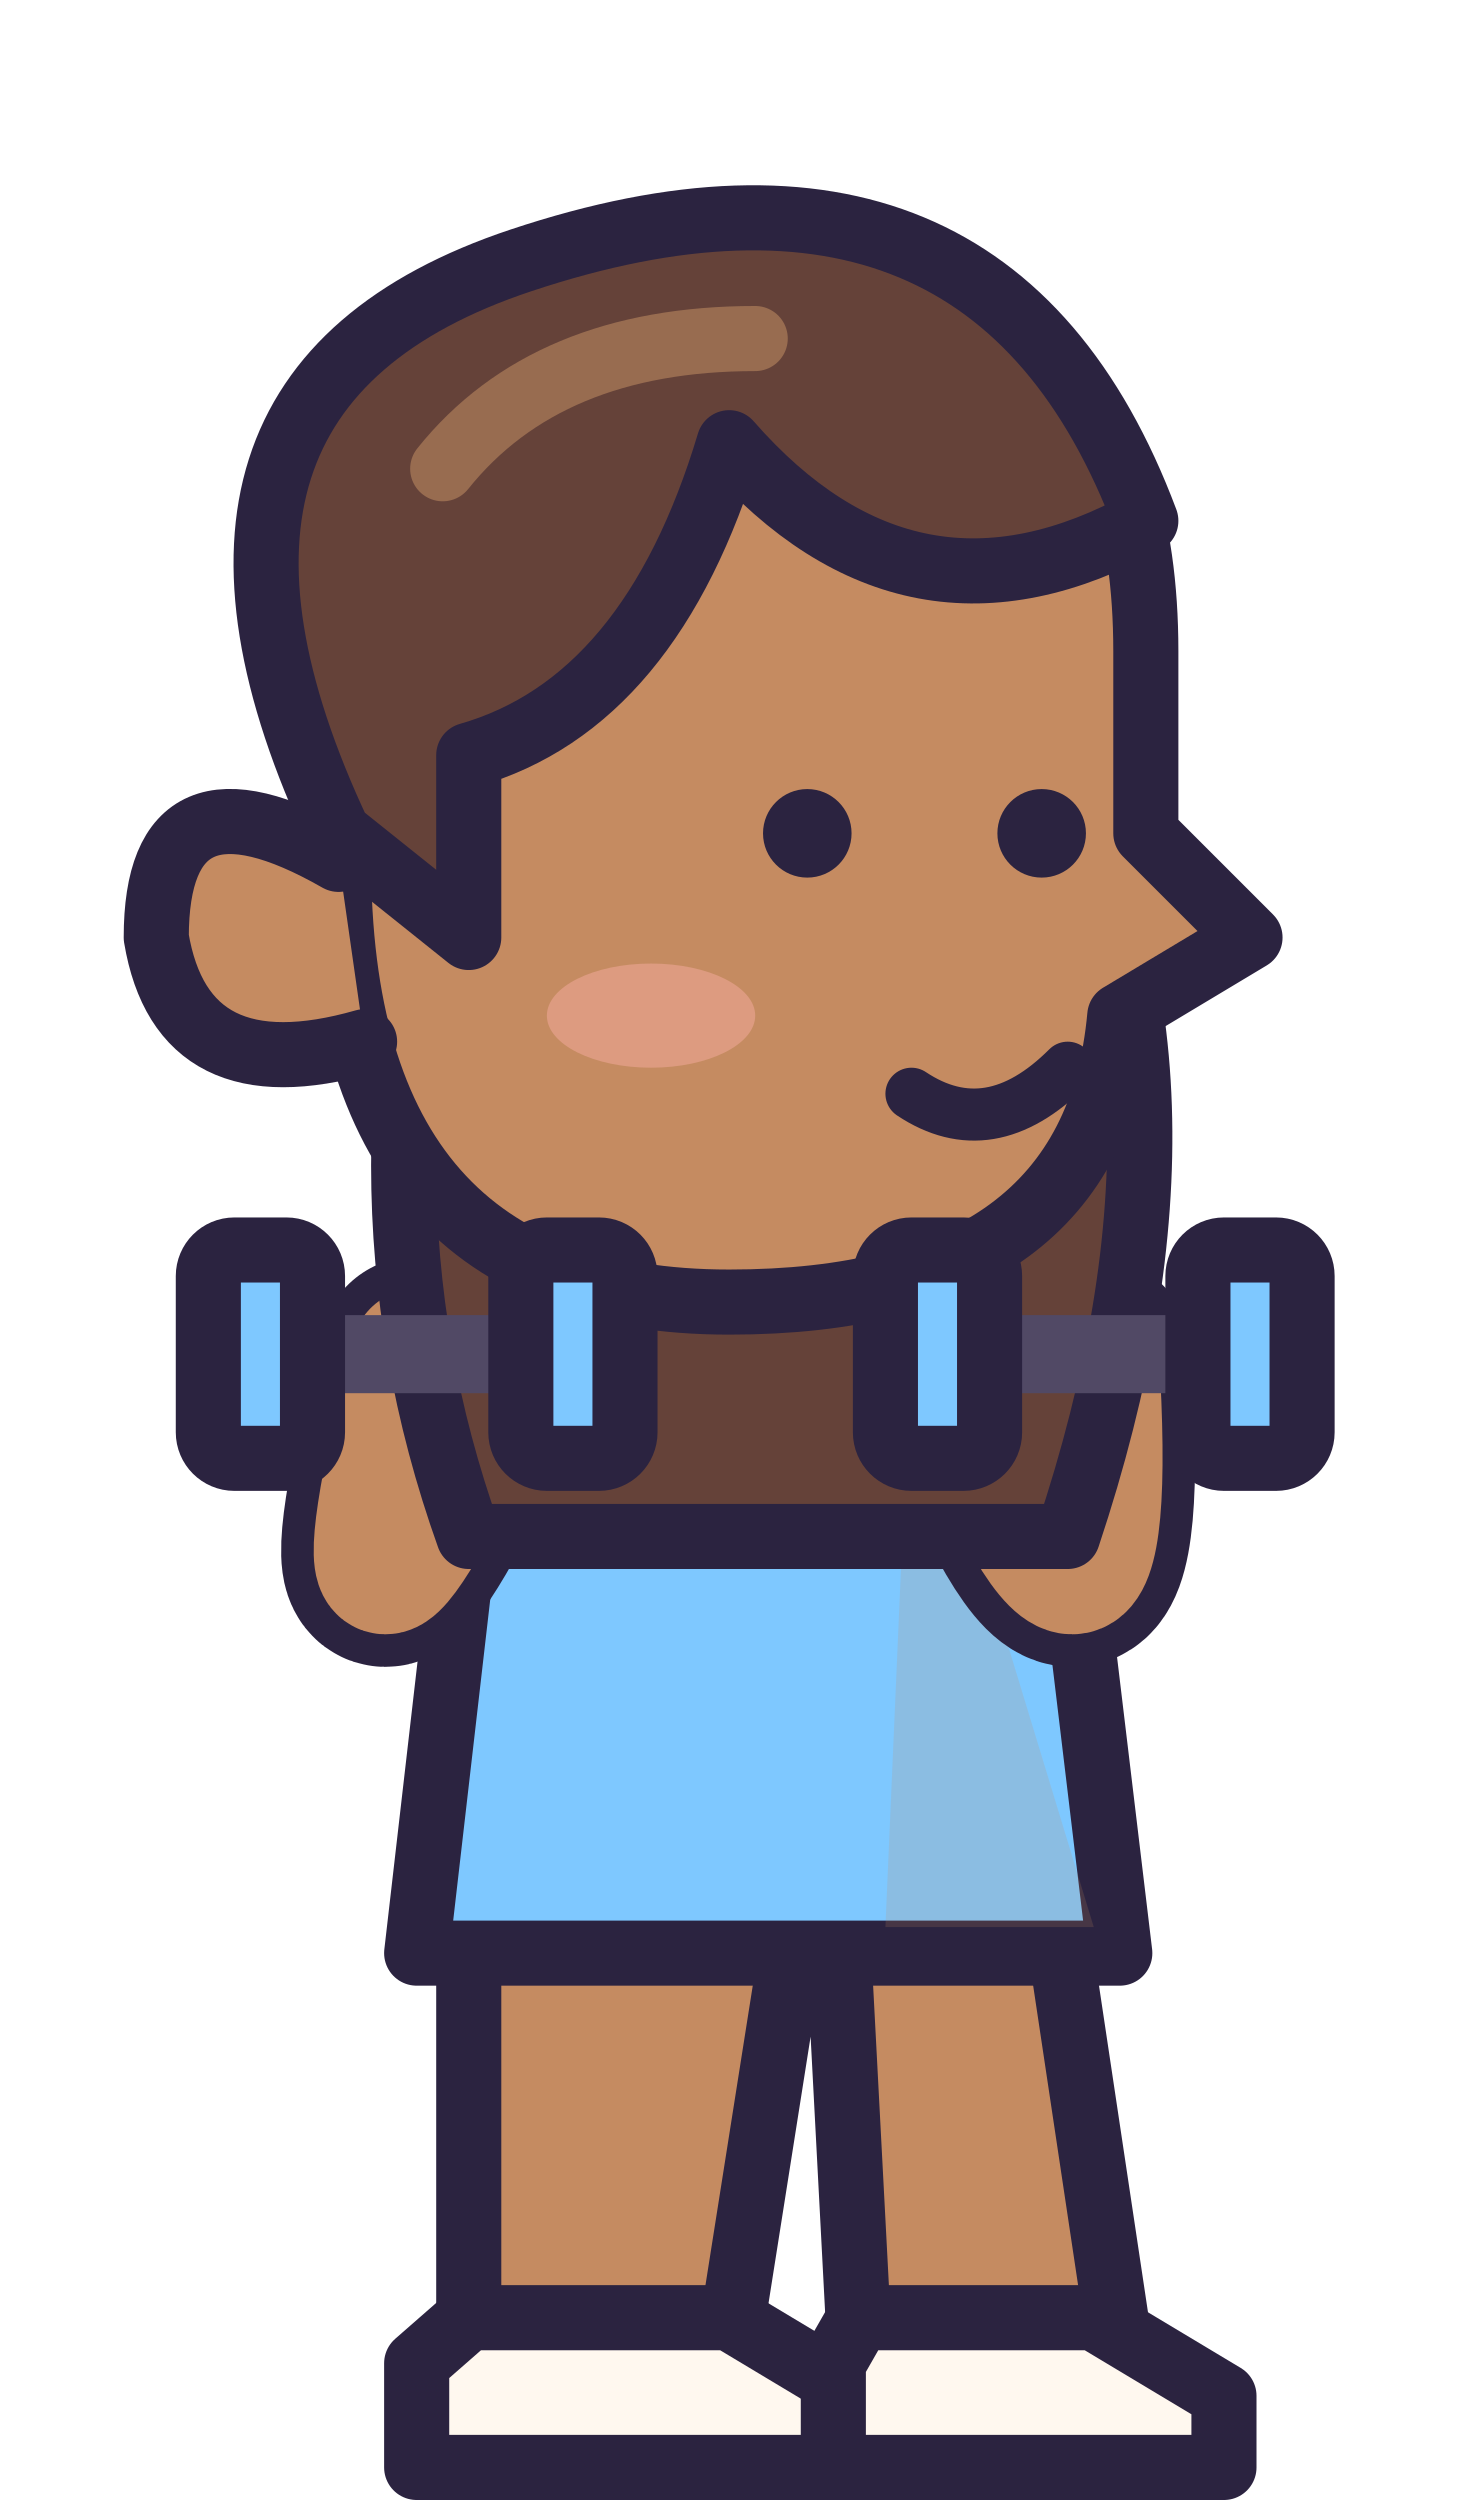
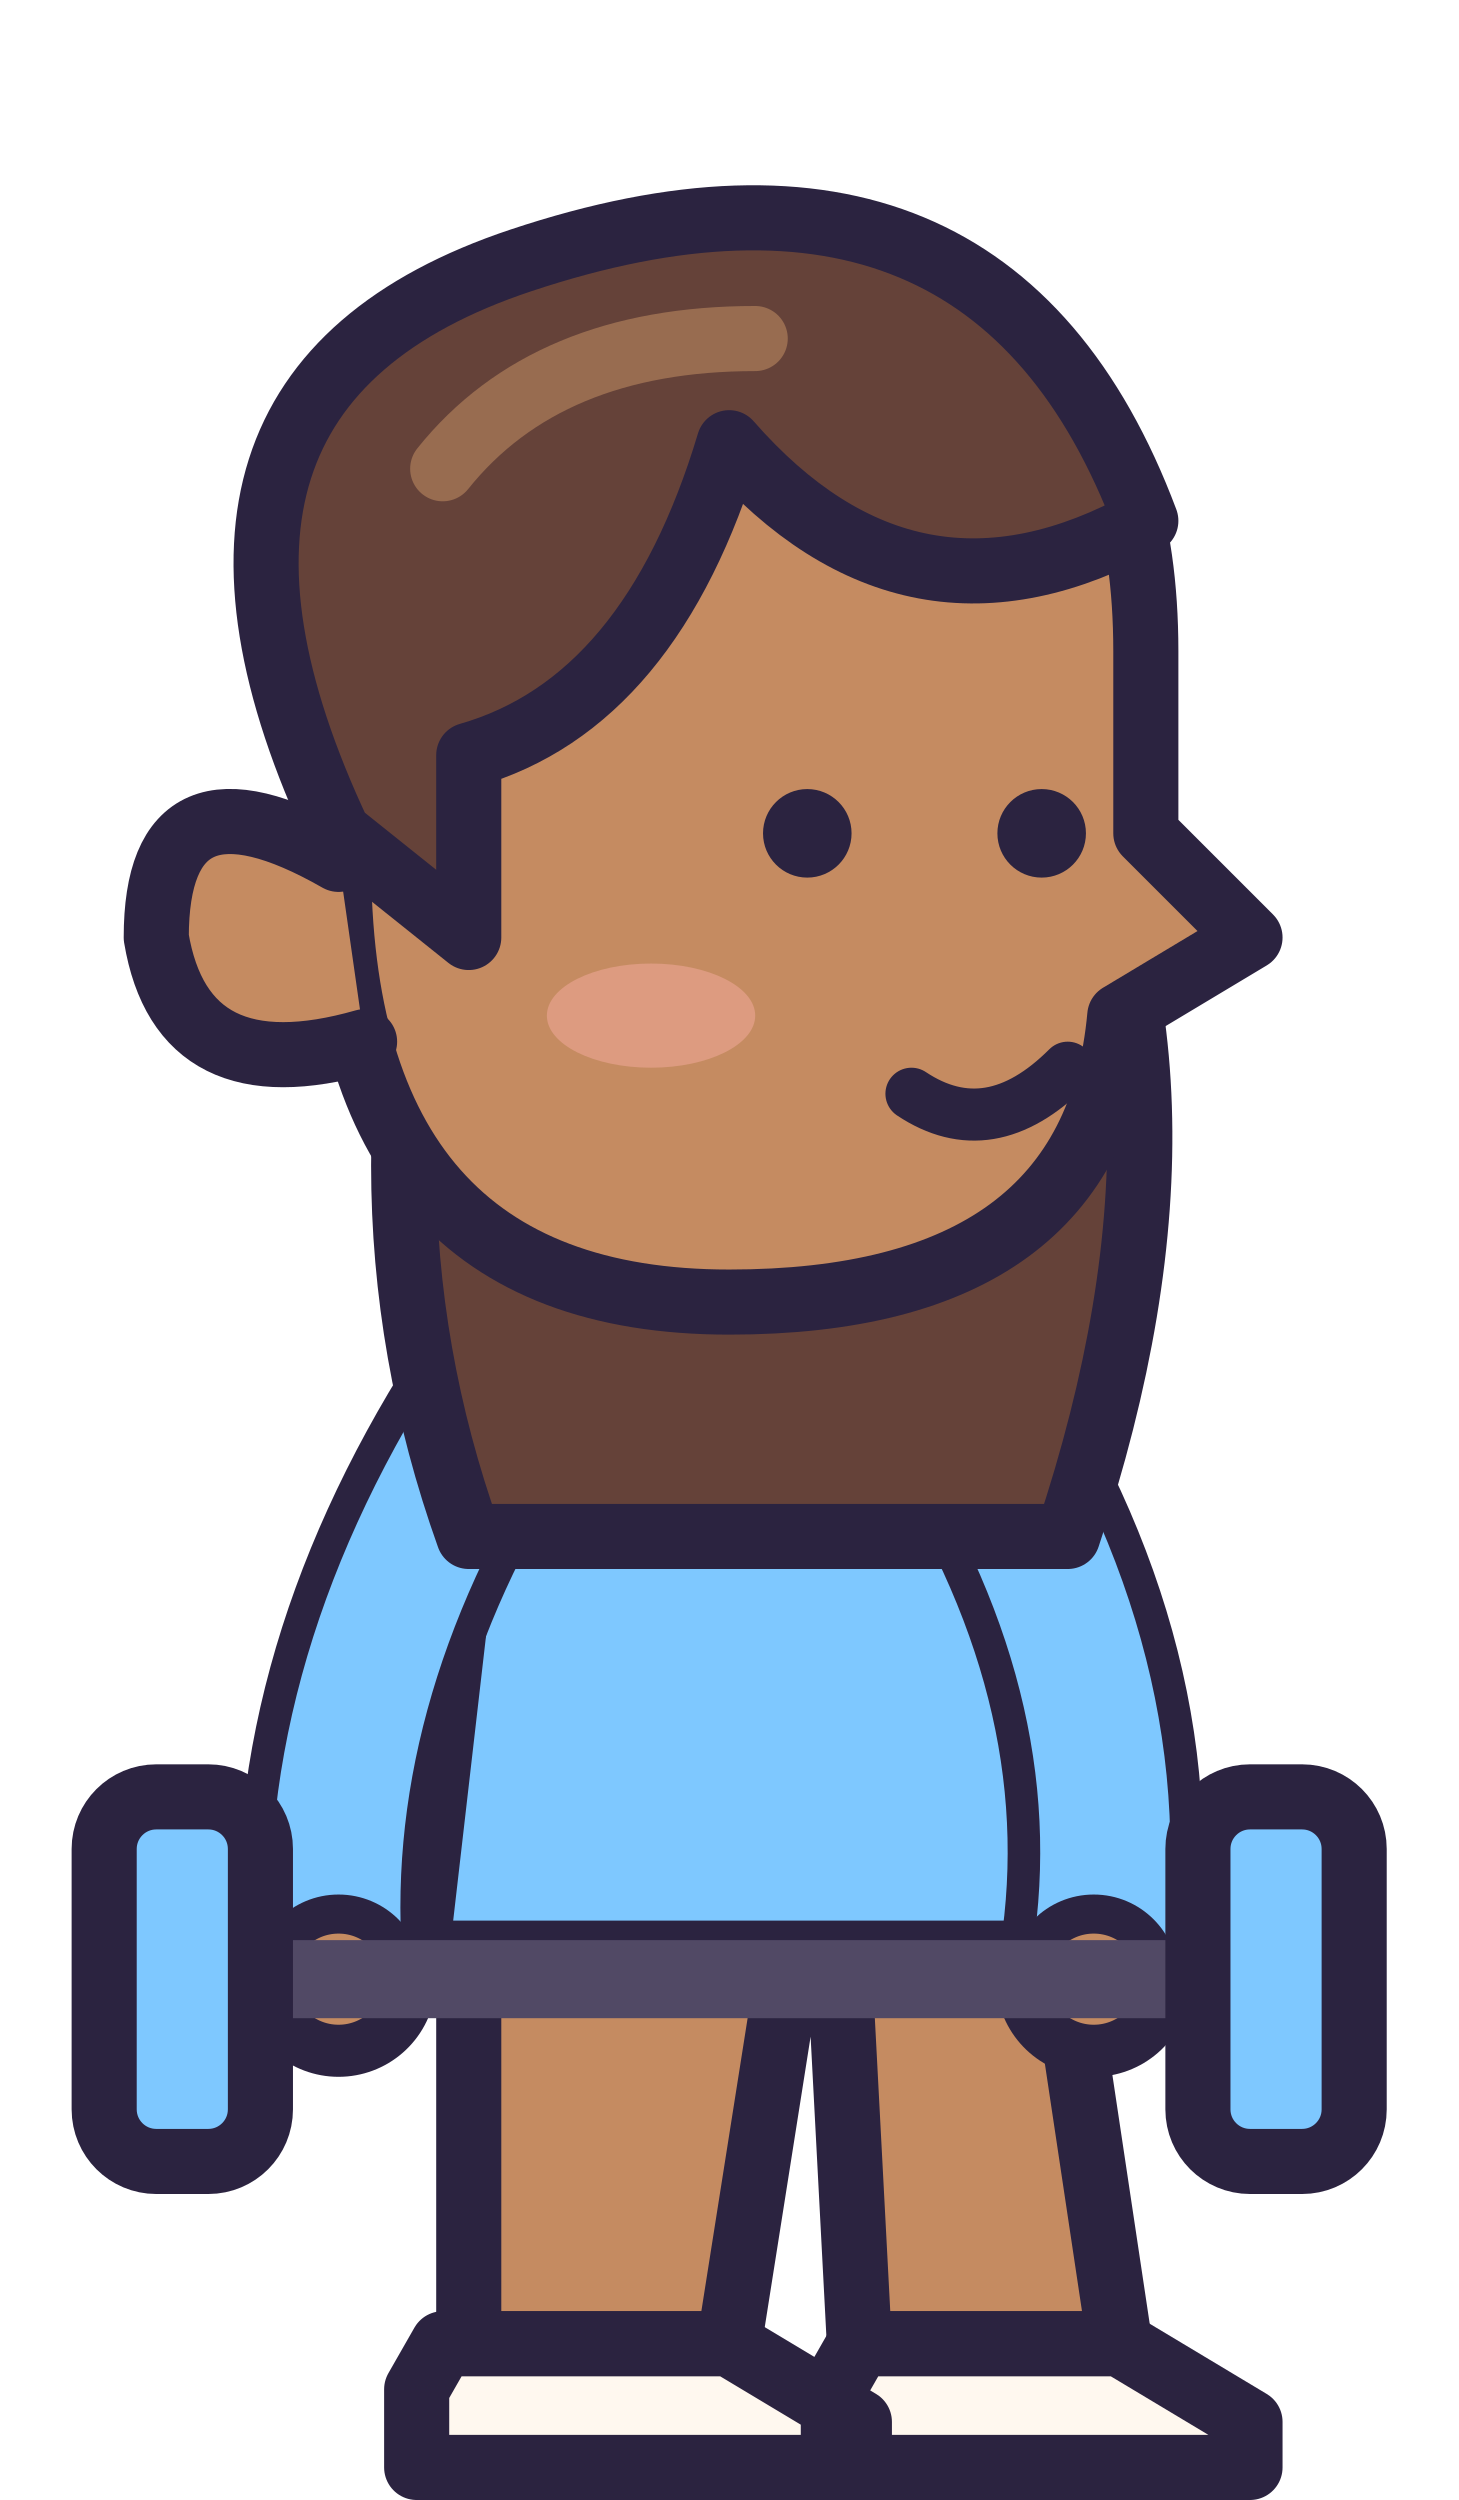
<svg xmlns="http://www.w3.org/2000/svg" width="56" height="96" viewBox="0 0 56 96">
  <g stroke="#2b2340" stroke-width="2.5" stroke-linecap="round" stroke-linejoin="round">
-     <path d="M18 71v19h10l3-19m1 0 1 19h10l-3-20" fill="#c58b61" vector-effect="non-scaling-stroke" />
+     <path d="M18 71v19h10l3-19m1 0 1 19h10l-3-20" fill="#c58b61" />
+     <path d="M17 90h11l5 3v1.75H16v-3Zm16 0h10l5 3v1.75H32v-3Z" fill="#fff8ef" />
+     <path d="M19 49q11-7 21 1l3 25H16Z" fill="#7ec8ff" />
+     <path d="M24 44v7q5 4 10-1v-7" fill="#c58b61" />
+     <path d="m24 52 5 4 6-5" stroke="#fff8ef" fill="none" stroke-width="2" />
+     <path d="M19 54Q12 65 13 76M37 54Q44 65 42 76" stroke="#2b2340" stroke-width="7.5" fill="none" />
+     <path d="M19 54Q12 65 13 76M37 54Q44 65 42 76" stroke="#7ec8ff" stroke-width="5" fill="none" />
+     <circle cx="13" cy="76" r="2.5" fill="#c58b61" stroke-width="1.5" />
+     <circle cx="42" cy="76" r="2.5" fill="#c58b61" stroke-width="1.5" />
    <g transform="translate(0 0)">
-       <path d="M18 89h10l5 3v2.75H16v-4Z" fill="#fff8ef" vector-effect="non-scaling-stroke" />
-     </g>
-     <g transform="translate(0 0)">
-       <path d="M33 89h9l5 3v2.75H32v-4Z" fill="#fff8ef" vector-effect="non-scaling-stroke" />
-     </g>
-     <path d="M19 49q11-7 21 1l3 25H16Z" fill="#7ec8ff" vector-effect="non-scaling-stroke" />
-     <path d="M35 51l7 23h-8Z" fill="#c58b61" stroke="none" opacity="0.18" vector-effect="non-scaling-stroke" />
-     <path d="M24 44v7q5 4 10-1v-7" fill="#c58b61" vector-effect="non-scaling-stroke" />
-     <path d="M24 52l5 4 6-5" fill="none" stroke="#fff8ef" stroke-width="2" vector-effect="non-scaling-stroke" />
-     <path d="M19 53Q12 68 16.00 52.00" fill="none" stroke="#2b2340" stroke-width="7.5" vector-effect="non-scaling-stroke" />
-     <path d="M19 53Q12 68 16.00 52.00" fill="none" stroke="#c58b61" stroke-width="5" vector-effect="non-scaling-stroke" />
-     <path d="M37 53Q43 68 42.00 52.00" fill="none" stroke="#2b2340" stroke-width="7.5" vector-effect="non-scaling-stroke" />
-     <path d="M37 53Q43 68 42.00 52.00" fill="none" stroke="#c58b61" stroke-width="5" vector-effect="non-scaling-stroke" />
-     <g transform="translate(0 0) rotate(0 28 35)">
      <path d="M18 30q-5 15 0 29h23q6-18-1-30Z" fill="#654239" vector-effect="non-scaling-stroke" />
      <path d="M13 23q0-13 16-13 15 0 15 15v7l4 4-5 3q-1 11-15 11-15 0-15-17Z" fill="#c58b61" vector-effect="non-scaling-stroke" />
      <path d="M13 33q-7-4-7 3 1 6 8 4" fill="#c58b61" vector-effect="non-scaling-stroke" />
      <path d="M13 32Q5 15 20 10q18-6 24 10-9 5-16-3-3 10-10 12v7Z" fill="#654239" vector-effect="non-scaling-stroke" />
      <path d="M17 18q4-5 12-5" fill="none" stroke="#986c50" stroke-width="2.5" vector-effect="non-scaling-stroke" />
      <circle cx="31" cy="32" r="1.7" fill="#2b2340" stroke="none" vector-effect="non-scaling-stroke" />
      <circle cx="40" cy="32" r="1.7" fill="#2b2340" stroke="none" vector-effect="non-scaling-stroke" />
      <path d="M35 42q3 2 6-1" fill="none" stroke="#2b2340" stroke-width="2" vector-effect="non-scaling-stroke" />
      <ellipse cx="25" cy="39" rx="4" ry="2" fill="#dd9b80" stroke="none" vector-effect="non-scaling-stroke" />
    </g>
-     <path d="M6 69h12" fill="none" stroke="#514965" stroke-width="3" vector-effect="non-scaling-stroke" transform="translate(4.00 -17.00)" />
-     <rect x="4" y="65" width="4" height="8" rx="1" fill="#7ec8ff" vector-effect="non-scaling-stroke" transform="translate(4.00 -17.00)" />
-     <rect x="16" y="65" width="4" height="8" rx="1" fill="#7ec8ff" vector-effect="non-scaling-stroke" transform="translate(4.00 -17.00)" />
-     <path d="M40 69h12" fill="none" stroke="#514965" stroke-width="3" vector-effect="non-scaling-stroke" transform="translate(-4.00 -17.00)" />
-     <rect x="38" y="65" width="4" height="8" rx="1" fill="#7ec8ff" vector-effect="non-scaling-stroke" transform="translate(-4.00 -17.00)" />
-     <rect x="50" y="65" width="4" height="8" rx="1" fill="#7ec8ff" vector-effect="non-scaling-stroke" transform="translate(-4.00 -17.00)" />
+     <path d="M6 76h44" fill="none" stroke="#514965" stroke-width="3" />
+     <rect x="4" y="69" width="6" height="14" rx="2" fill="#7ec8ff" />
+     <rect x="46" y="69" width="6" height="14" rx="2" fill="#7ec8ff" />
  </g>
</svg>
